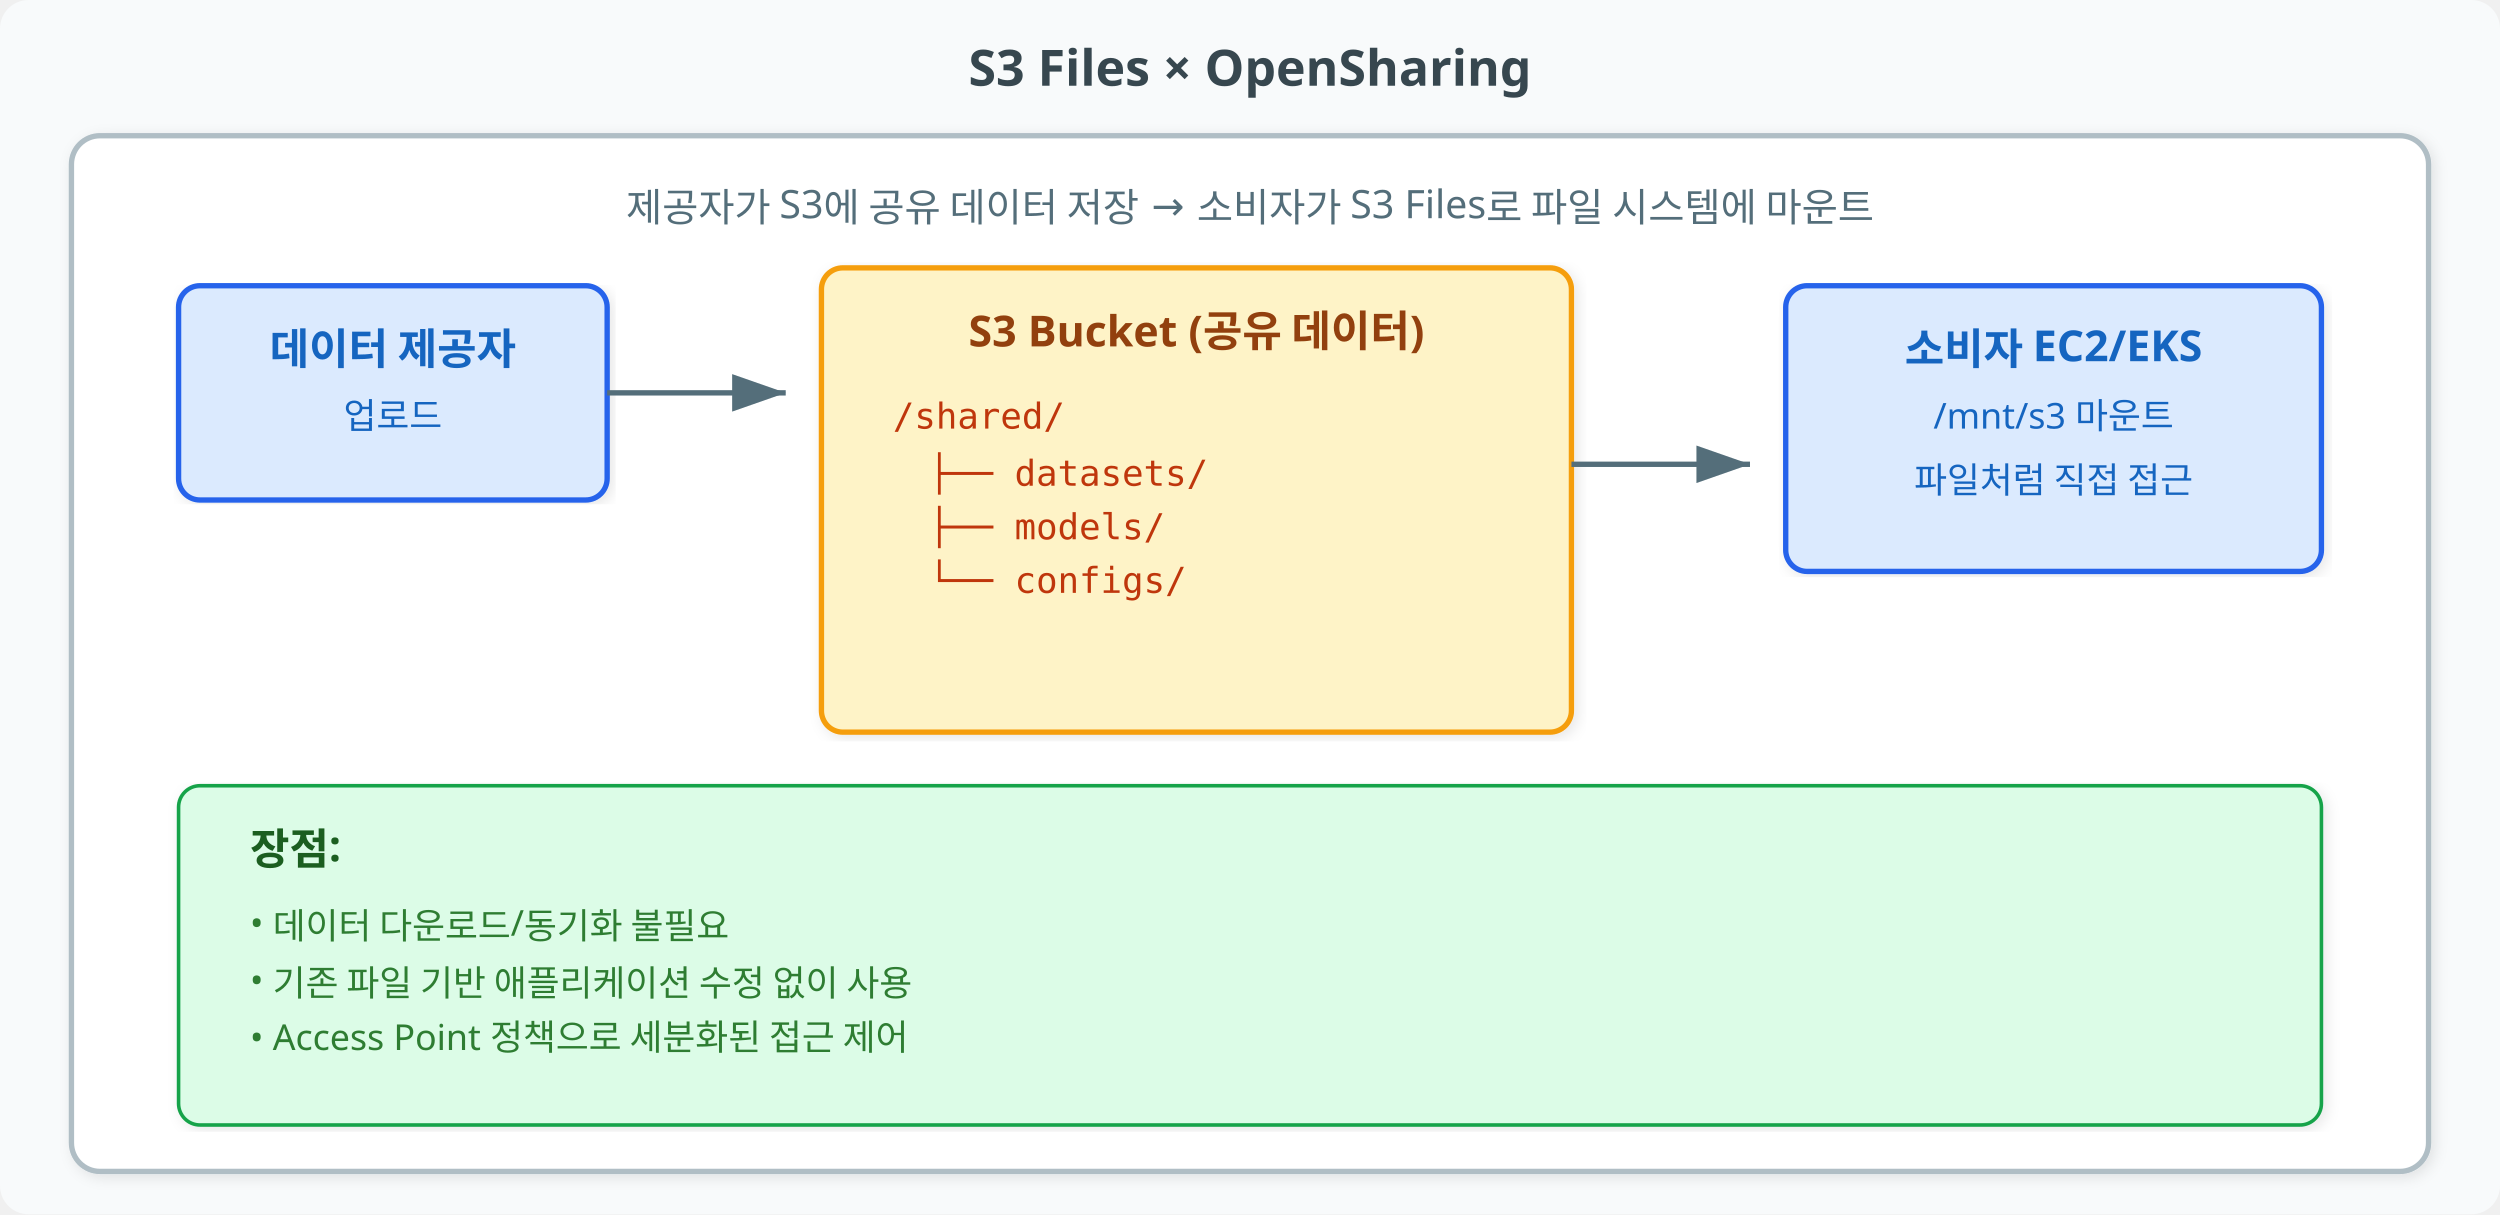
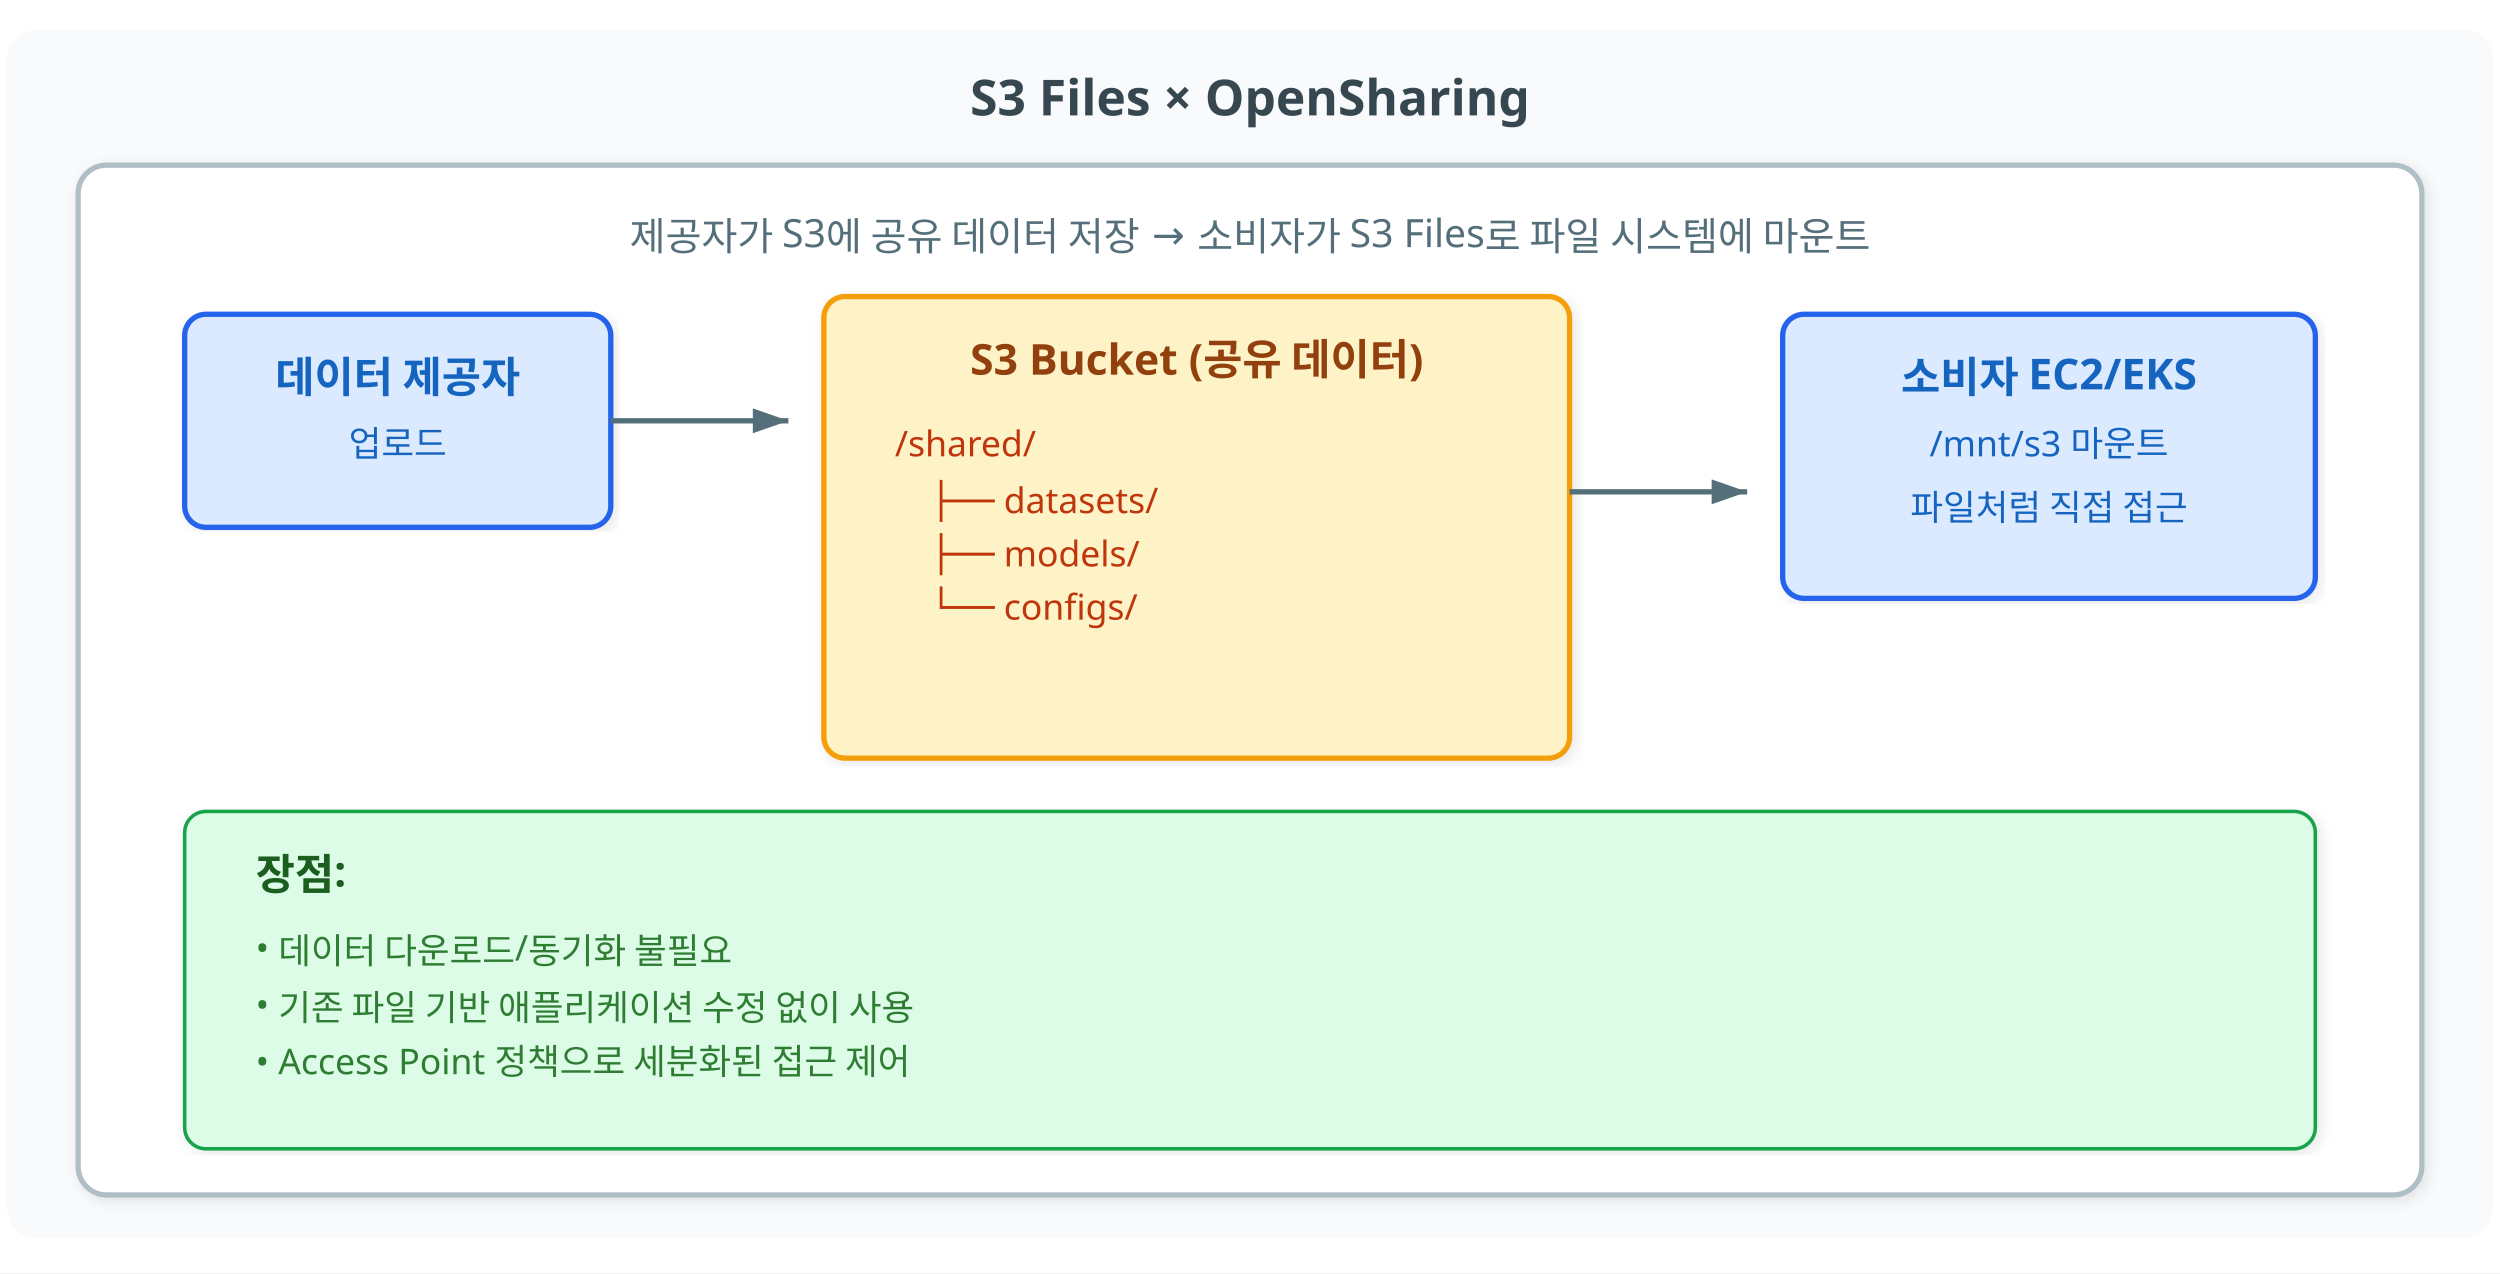
- <svg xmlns="http://www.w3.org/2000/svg" viewBox="0 0 700 340" font-family="'Segoe UI','Noto Sans KR',system-ui,sans-serif">
+ <svg xmlns="http://www.w3.org/2000/svg" width="704" viewBox="-2 -8.5 704 358.5" font-family="'Segoe UI','Noto Sans KR',system-ui,sans-serif">
+   <style>text{font-family:'Noto Sans KR', 'Apple SD Gothic Neo', 'Malgun Gothic', system-ui, sans-serif;}</style>
+   <rect x="-2" y="-8.5" width="704" height="358.5" fill="#ffffff" />
  <defs>
-     <marker id="arrow-os1" markerWidth="10" markerHeight="7" refX="10" refY="3.5" orient="auto">
+     <marker id="arrow-os1" markerWidth="10" markerHeight="7" refX="10" refY="3.5" orient="auto" markerUnits="userSpaceOnUse">
      <polygon points="0 0, 10 3.5, 0 7" fill="#546e7a" />
    </marker>
    <filter id="sh-os1" x="-2%" y="-2%" width="104%" height="104%">
      <feDropShadow dx="1" dy="1" stdDeviation="2" flood-opacity="0.1" />
    </filter>
  </defs>
  <rect width="700" height="340" rx="8" fill="#f8fafb" />
  <text x="350" y="24" text-anchor="middle" font-size="14" font-weight="bold" font-family="sans-serif" fill="#37474f">S3 Files × OpenSharing</text>
  <rect x="20" y="38" width="660" height="290" rx="8" fill="white" stroke="#b0bec5" stroke-width="1.5" filter="url(#sh-os1)" />
  <text x="350" y="62" text-anchor="middle" font-size="11" font-family="sans-serif" fill="#546e7a">제공자가 S3에 공유 데이터 저장 → 소비자가 S3 Files로 파일 시스템에 마운트</text>
  <rect x="50" y="80" width="120" height="60" rx="6" fill="#dbeafe" stroke="#2563eb" stroke-width="1.5" filter="url(#sh-os1)" />
  <text x="110" y="102" text-anchor="middle" font-size="12" font-weight="bold" font-family="sans-serif" fill="#1565c0">데이터 제공자</text>
  <text x="110" y="120" text-anchor="middle" font-size="10" font-family="sans-serif" fill="#1565c0">업로드</text>
  <line x1="170" y1="110" x2="220" y2="110" stroke="#546e7a" stroke-width="1.5" marker-end="url(#arrow-os1)" />
  <rect x="230" y="75" width="210" height="130" rx="6" fill="#fef3c7" stroke="#f59e0b" stroke-width="1.5" filter="url(#sh-os1)" />
  <text x="335" y="97" text-anchor="middle" font-size="12" font-weight="bold" font-family="sans-serif" fill="#92400e">S3 Bucket (공유 데이터)</text>
  <text x="250" y="120" font-size="10" font-family="monospace" fill="#bf360c">/shared/</text>
  <text x="260" y="136" font-size="10" font-family="monospace" fill="#bf360c">├── datasets/</text>
  <text x="260" y="151" font-size="10" font-family="monospace" fill="#bf360c">├── models/</text>
  <text x="260" y="166" font-size="10" font-family="monospace" fill="#bf360c">└── configs/</text>
  <line x1="440" y1="130" x2="490" y2="130" stroke="#546e7a" stroke-width="1.5" marker-end="url(#arrow-os1)" />
  <rect x="500" y="80" width="150" height="80" rx="6" fill="#dbeafe" stroke="#2563eb" stroke-width="1.5" filter="url(#sh-os1)" />
  <text x="575" y="102" text-anchor="middle" font-size="12" font-weight="bold" font-family="sans-serif" fill="#1565c0">소비자 EC2/EKS</text>
  <text x="575" y="120" text-anchor="middle" font-size="10" font-family="sans-serif" fill="#1565c0">/mnt/s3 마운트</text>
  <text x="575" y="138" text-anchor="middle" font-size="10" font-family="sans-serif" fill="#1565c0">파일처럼 직접 접근</text>
  <rect x="50" y="220" width="600" height="95" rx="6" fill="#dcfce7" stroke="#16a34a" stroke-width="1" filter="url(#sh-os1)" />
  <text x="70" y="242" font-size="12" font-weight="bold" font-family="sans-serif" fill="#1b5e20">장점:</text>
  <text x="70" y="262" font-size="10" font-family="sans-serif" fill="#2e7d32">• 데이터 다운로드/동기화 불필요</text>
  <text x="70" y="278" font-size="10" font-family="sans-serif" fill="#2e7d32">• 기존 파일 기반 애플리케이션 수정 없이 사용</text>
  <text x="70" y="294" font-size="10" font-family="sans-serif" fill="#2e7d32">• Access Point 정책으로 세분화된 접근 제어</text>
</svg>
